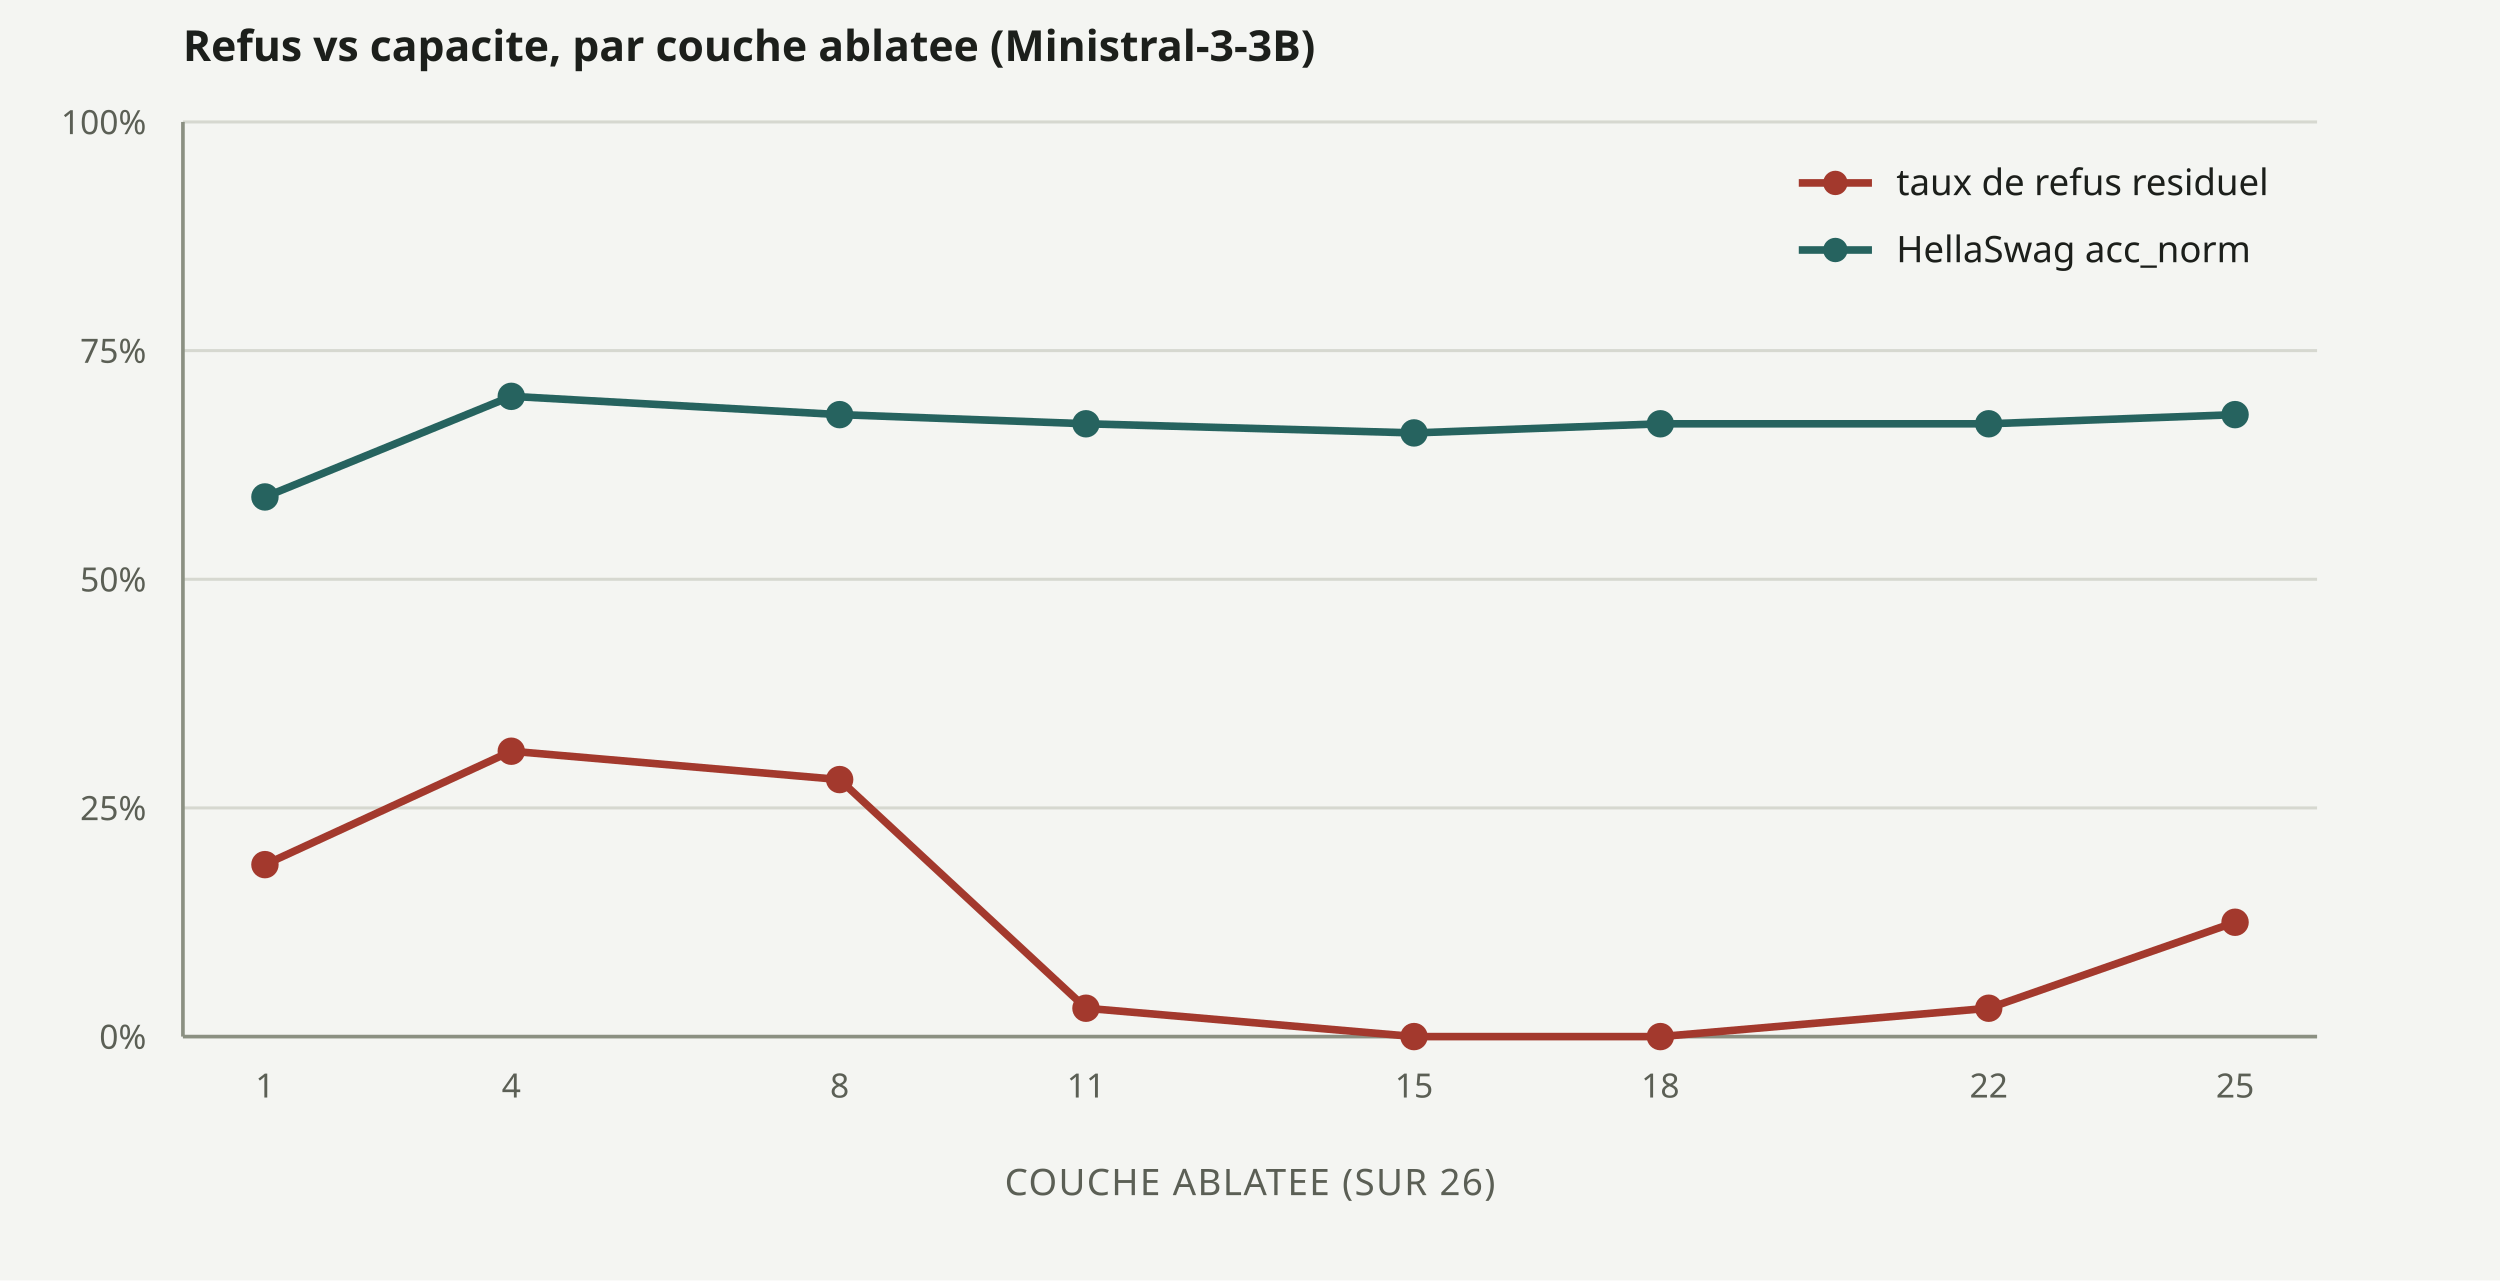
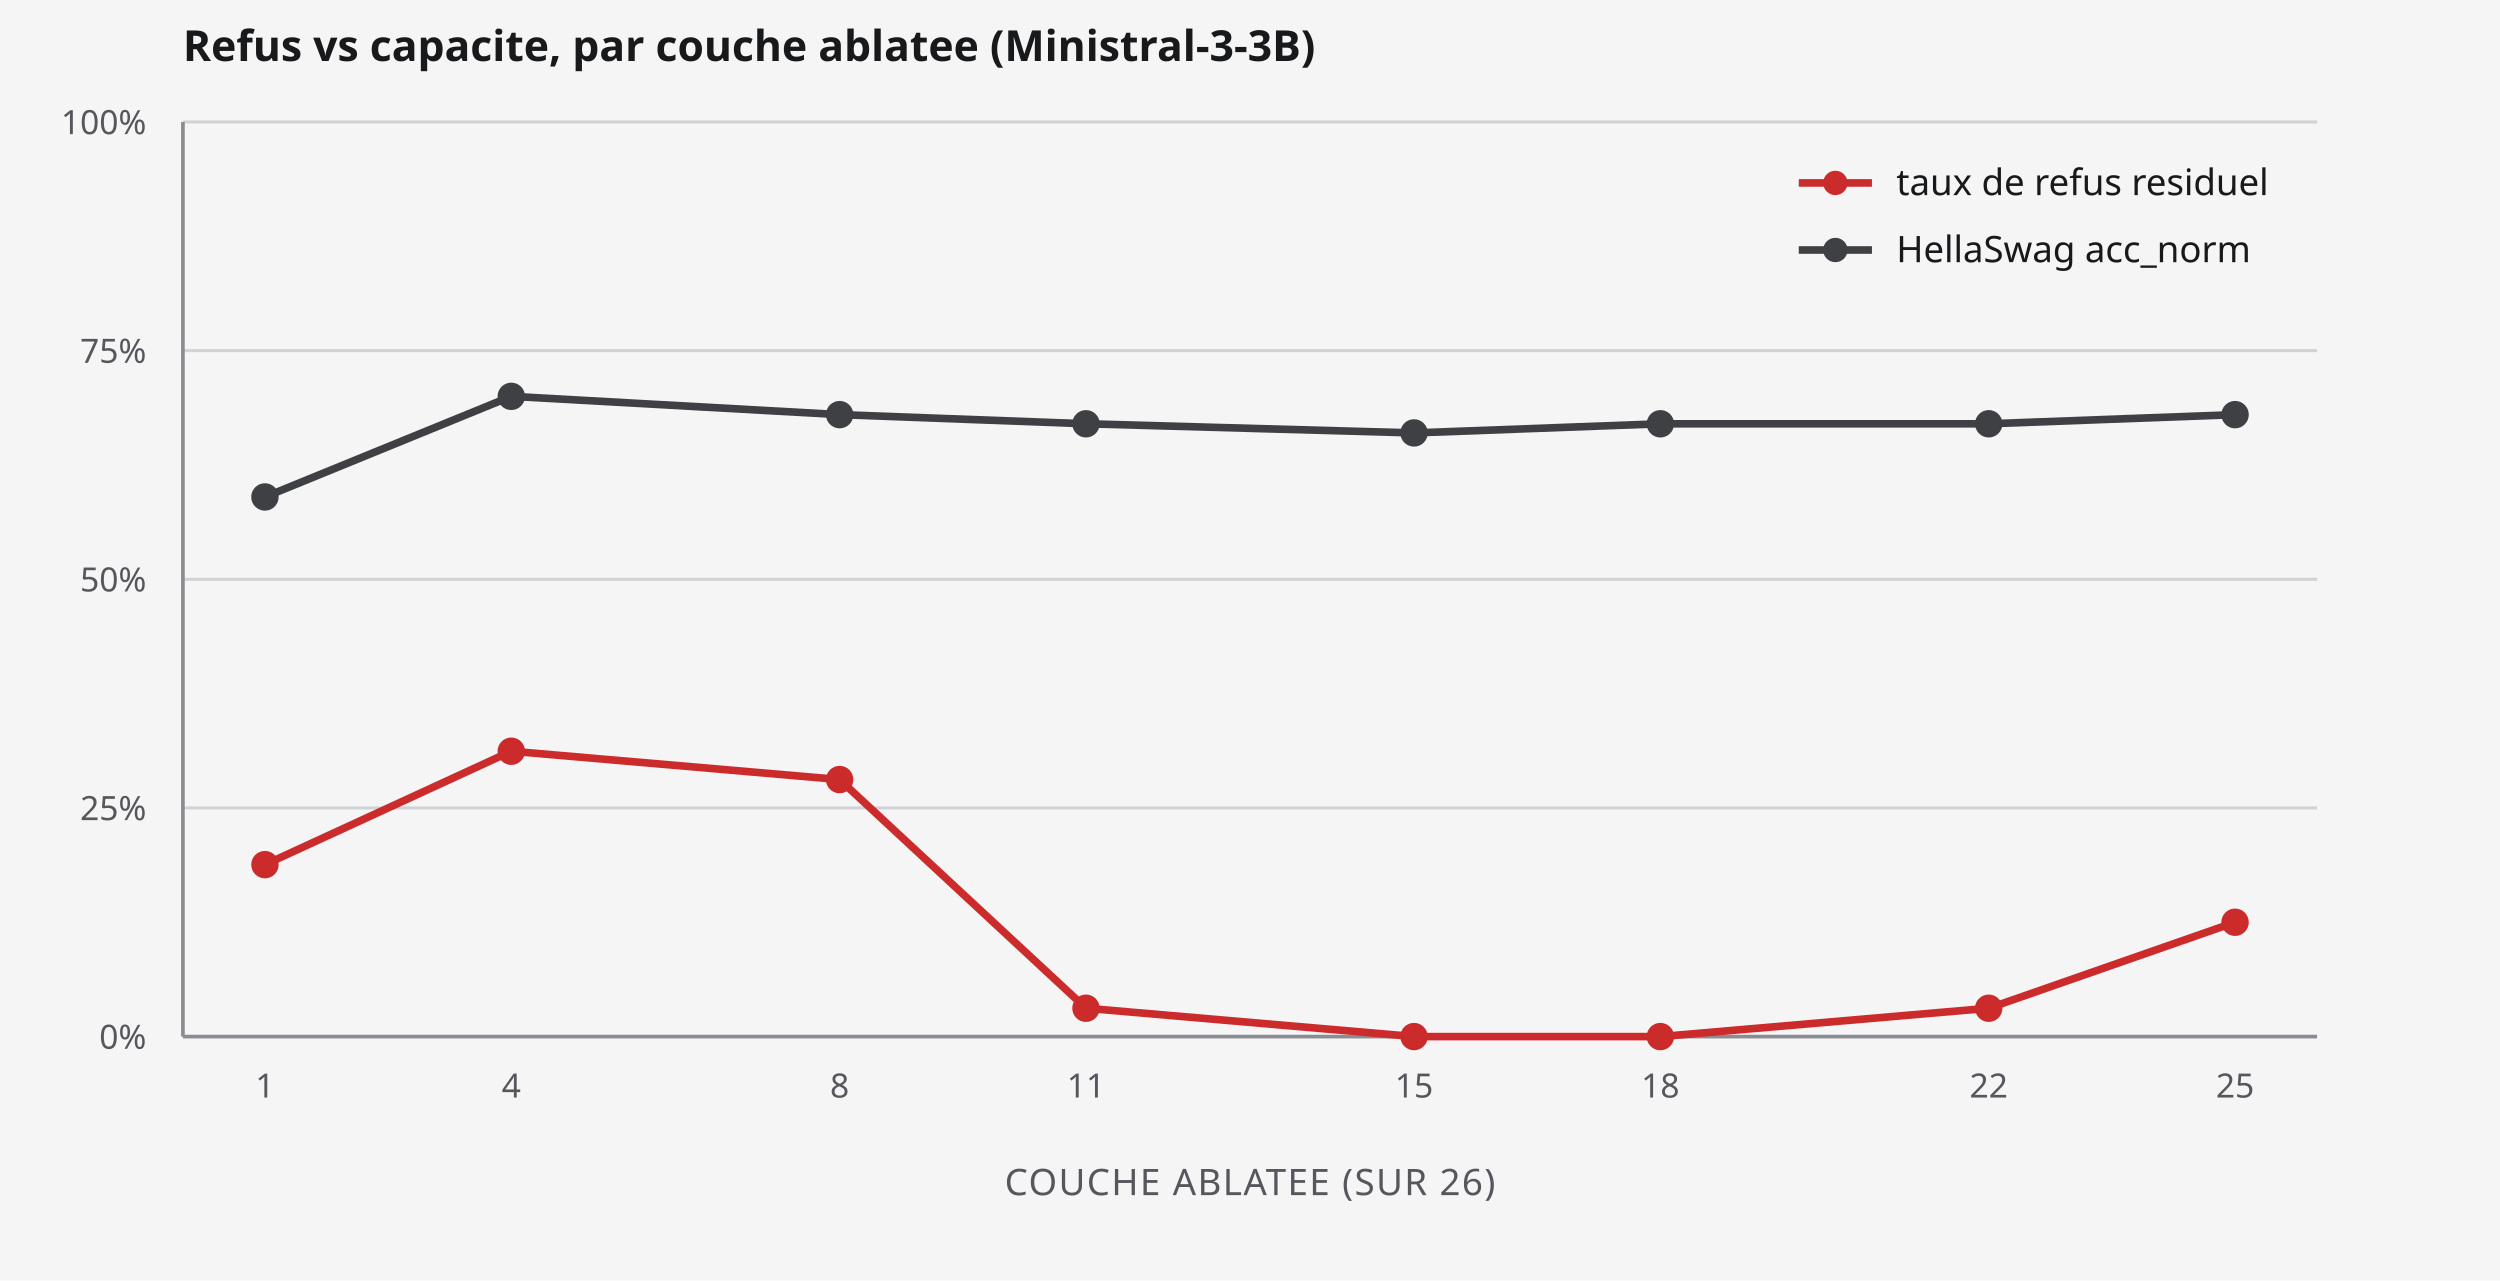
<svg xmlns="http://www.w3.org/2000/svg" viewBox="0 0 820 420" role="img" aria-label="Taux de refus residuel et capacite HellaSwag en fonction de la couche ablatee, sur 8 couches reparties de 1 a 25">
  <style>
    :root { color-scheme: light dark; }
-     .bg { fill: #f4f5f2; }
-     .grid { stroke: #d6d8d0; stroke-width: 1; }
-     .axis { stroke: #8b9082; stroke-width: 1.2; }
-     .ink { fill: #1c1f1b; }
-     .muted { fill: #5b5f55; }
-     .harm-line { stroke: #a3392d; stroke-width: 2.5; fill: none; }
-     .harm-dot { fill: #a3392d; }
-     .safe-line { stroke: #26635f; stroke-width: 2.5; fill: none; }
-     .safe-dot { fill: #26635f; }
+     .bg { fill: #f5f5f6; }
+     .grid { stroke: #d1d2d6; stroke-width: 1; }
+     .axis { stroke: #8b8c91; stroke-width: 1.2; }
+     .ink { fill: #18191b; }
+     .muted { fill: #56575c; }
+     .harm-line { stroke: #cc2b2b; stroke-width: 2.5; fill: none; }
+     .harm-dot { fill: #cc2b2b; }
+     .safe-line { stroke: #3f4044; stroke-width: 2.5; fill: none; }
+     .safe-dot { fill: #3f4044; }
    text { font-family: 'IBM Plex Sans', 'Segoe UI', system-ui, sans-serif; }
    .mono { font-family: 'IBM Plex Mono', Consolas, monospace; }
    @media (prefers-color-scheme: dark) {
-       .bg { fill: #14170f; }
-       .grid { stroke: #2c3123; }
-       .axis { stroke: #6f7566; }
-       .ink { fill: #e9eae3; }
-       .muted { fill: #a3a897; }
-       .harm-line { stroke: #e2604f; }
-       .harm-dot { fill: #e2604f; }
-       .safe-line { stroke: #5cbdb7; }
-       .safe-dot { fill: #5cbdb7; }
+       .bg { fill: #0e0f10; }
+       .grid { stroke: #2a2b2e; }
+       .axis { stroke: #6a6b70; }
+       .ink { fill: #ededee; }
+       .muted { fill: #9a9ba0; }
+       .harm-line { stroke: #ff4c4c; }
+       .harm-dot { fill: #ff4c4c; }
+       .safe-line { stroke: #d5d6da; }
+       .safe-dot { fill: #d5d6da; }
    }
  </style>
  <rect class="bg" x="0" y="0" width="820" height="420" />
  <g class="mono">
    <line class="grid" x1="60" y1="340" x2="760" y2="340" />
    <line class="grid" x1="60" y1="265" x2="760" y2="265" />
    <line class="grid" x1="60" y1="190" x2="760" y2="190" />
    <line class="grid" x1="60" y1="115" x2="760" y2="115" />
    <line class="grid" x1="60" y1="40" x2="760" y2="40" />
    <text class="muted" x="48" y="344" font-size="11" text-anchor="end">0%</text>
    <text class="muted" x="48" y="269" font-size="11" text-anchor="end">25%</text>
    <text class="muted" x="48" y="194" font-size="11" text-anchor="end">50%</text>
    <text class="muted" x="48" y="119" font-size="11" text-anchor="end">75%</text>
    <text class="muted" x="48" y="44" font-size="11" text-anchor="end">100%</text>
  </g>
  <line class="axis" x1="60" y1="340" x2="760" y2="340" />
  <line class="axis" x1="60" y1="40" x2="60" y2="340" />
  <g class="mono">
    <text class="muted" x="86.9" y="360" font-size="11" text-anchor="middle">1</text>
    <text class="muted" x="167.7" y="360" font-size="11" text-anchor="middle">4</text>
    <text class="muted" x="275.4" y="360" font-size="11" text-anchor="middle">8</text>
    <text class="muted" x="356.2" y="360" font-size="11" text-anchor="middle">11</text>
    <text class="muted" x="463.8" y="360" font-size="11" text-anchor="middle">15</text>
    <text class="muted" x="544.6" y="360" font-size="11" text-anchor="middle">18</text>
    <text class="muted" x="652.3" y="360" font-size="11" text-anchor="middle">22</text>
    <text class="muted" x="733.1" y="360" font-size="11" text-anchor="middle">25</text>
    <text class="muted" x="410" y="392" font-size="12" text-anchor="middle" letter-spacing="0.04em">COUCHE ABLATEE (SUR 26)</text>
  </g>
  <polyline class="safe-line" points="86.9,163 167.7,130 275.4,136 356.2,139 463.8,142 544.6,139 652.3,139 733.1,136" />
  <g class="safe-dot">
    <circle cx="86.9" cy="163" r="4.5" />
    <circle cx="167.7" cy="130" r="4.5" />
    <circle cx="275.4" cy="136" r="4.5" />
    <circle cx="356.2" cy="139" r="4.5" />
    <circle cx="463.8" cy="142" r="4.5" />
    <circle cx="544.6" cy="139" r="4.5" />
    <circle cx="652.3" cy="139" r="4.5" />
    <circle cx="733.1" cy="136" r="4.5" />
  </g>
  <polyline class="harm-line" points="86.9,283.6 167.7,246.4 275.4,255.7 356.2,330.7 463.8,340 544.6,340 652.3,330.7 733.1,302.5" />
  <g class="harm-dot">
    <circle cx="86.9" cy="283.6" r="4.5" />
    <circle cx="167.7" cy="246.4" r="4.5" />
    <circle cx="275.4" cy="255.7" r="4.5" />
    <circle cx="356.2" cy="330.7" r="4.5" />
    <circle cx="463.8" cy="340" r="4.5" />
    <circle cx="544.6" cy="340" r="4.5" />
    <circle cx="652.3" cy="330.7" r="4.5" />
    <circle cx="733.1" cy="302.5" r="4.5" />
  </g>
  <g class="mono">
    <line class="harm-line" x1="590" y1="60" x2="614" y2="60" />
    <circle class="harm-dot" cx="602" cy="60" r="4" />
    <text class="ink" x="622" y="64" font-size="12">taux de refus residuel</text>
    <line class="safe-line" x1="590" y1="82" x2="614" y2="82" />
    <circle class="safe-dot" cx="602" cy="82" r="4" />
    <text class="ink" x="622" y="86" font-size="12">HellaSwag acc_norm</text>
  </g>
  <text class="ink" x="60" y="20" font-size="14" font-weight="600">Refus vs capacite, par couche ablatee (Ministral-3-3B)</text>
</svg>
